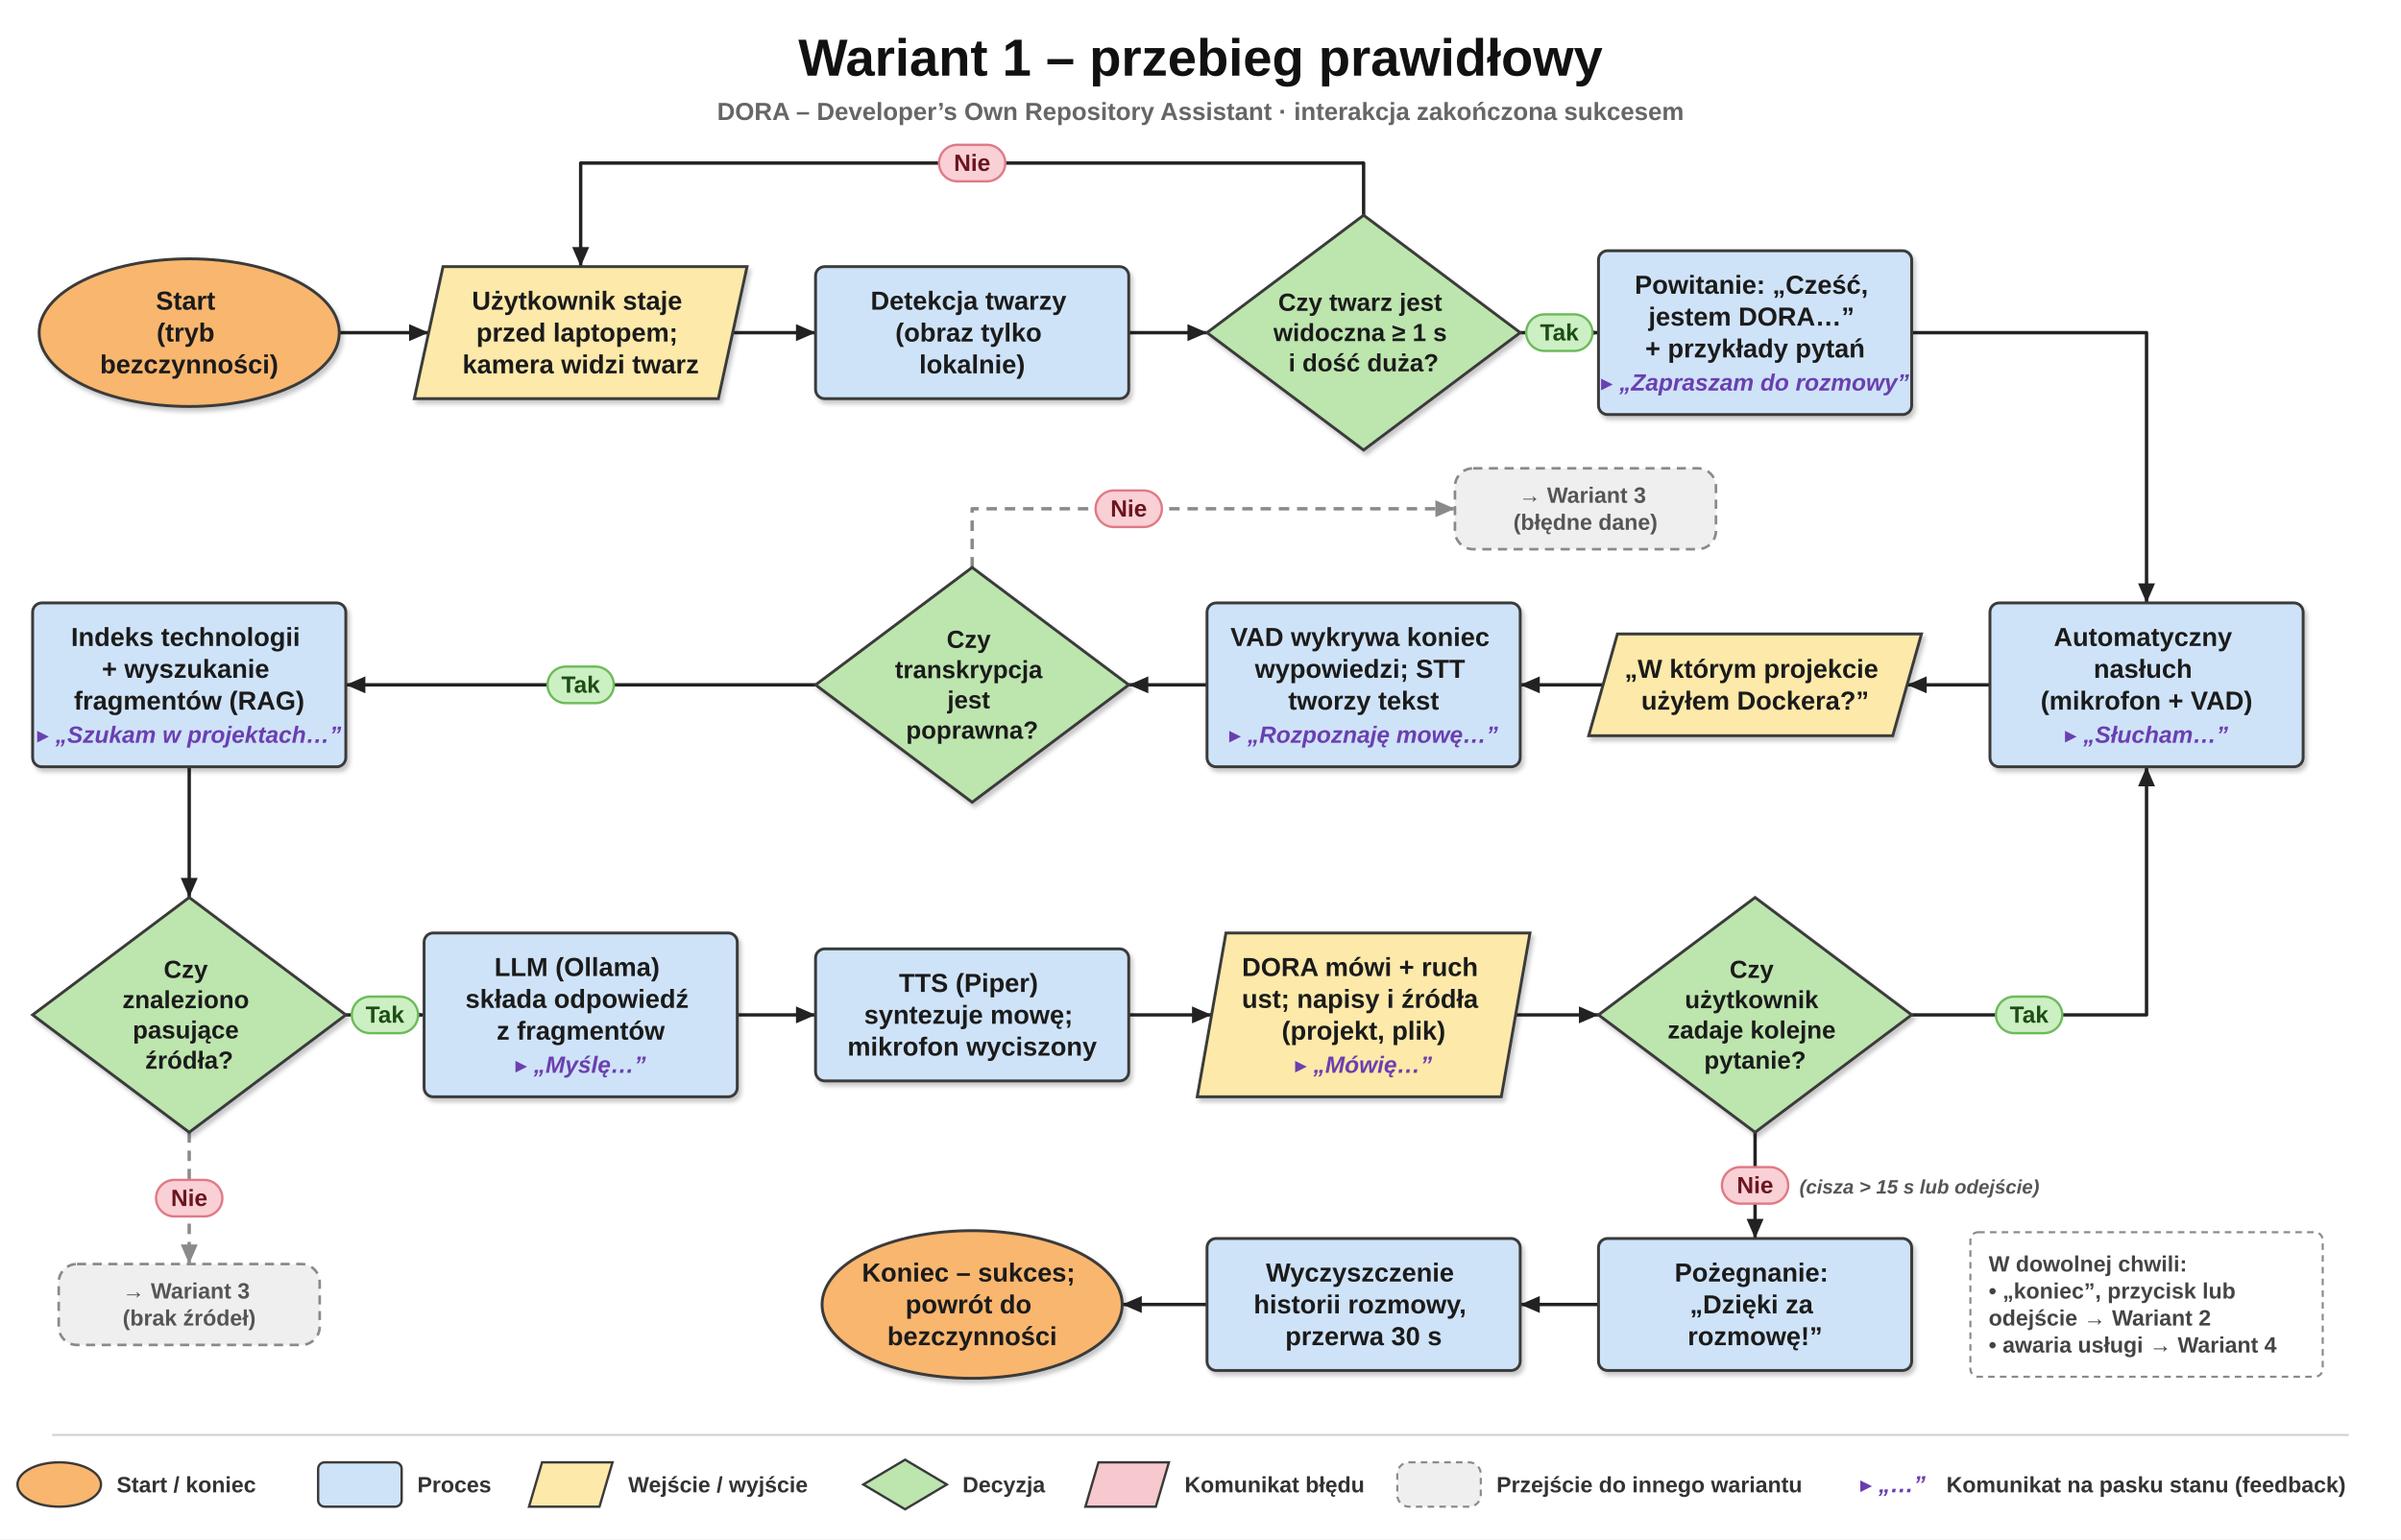
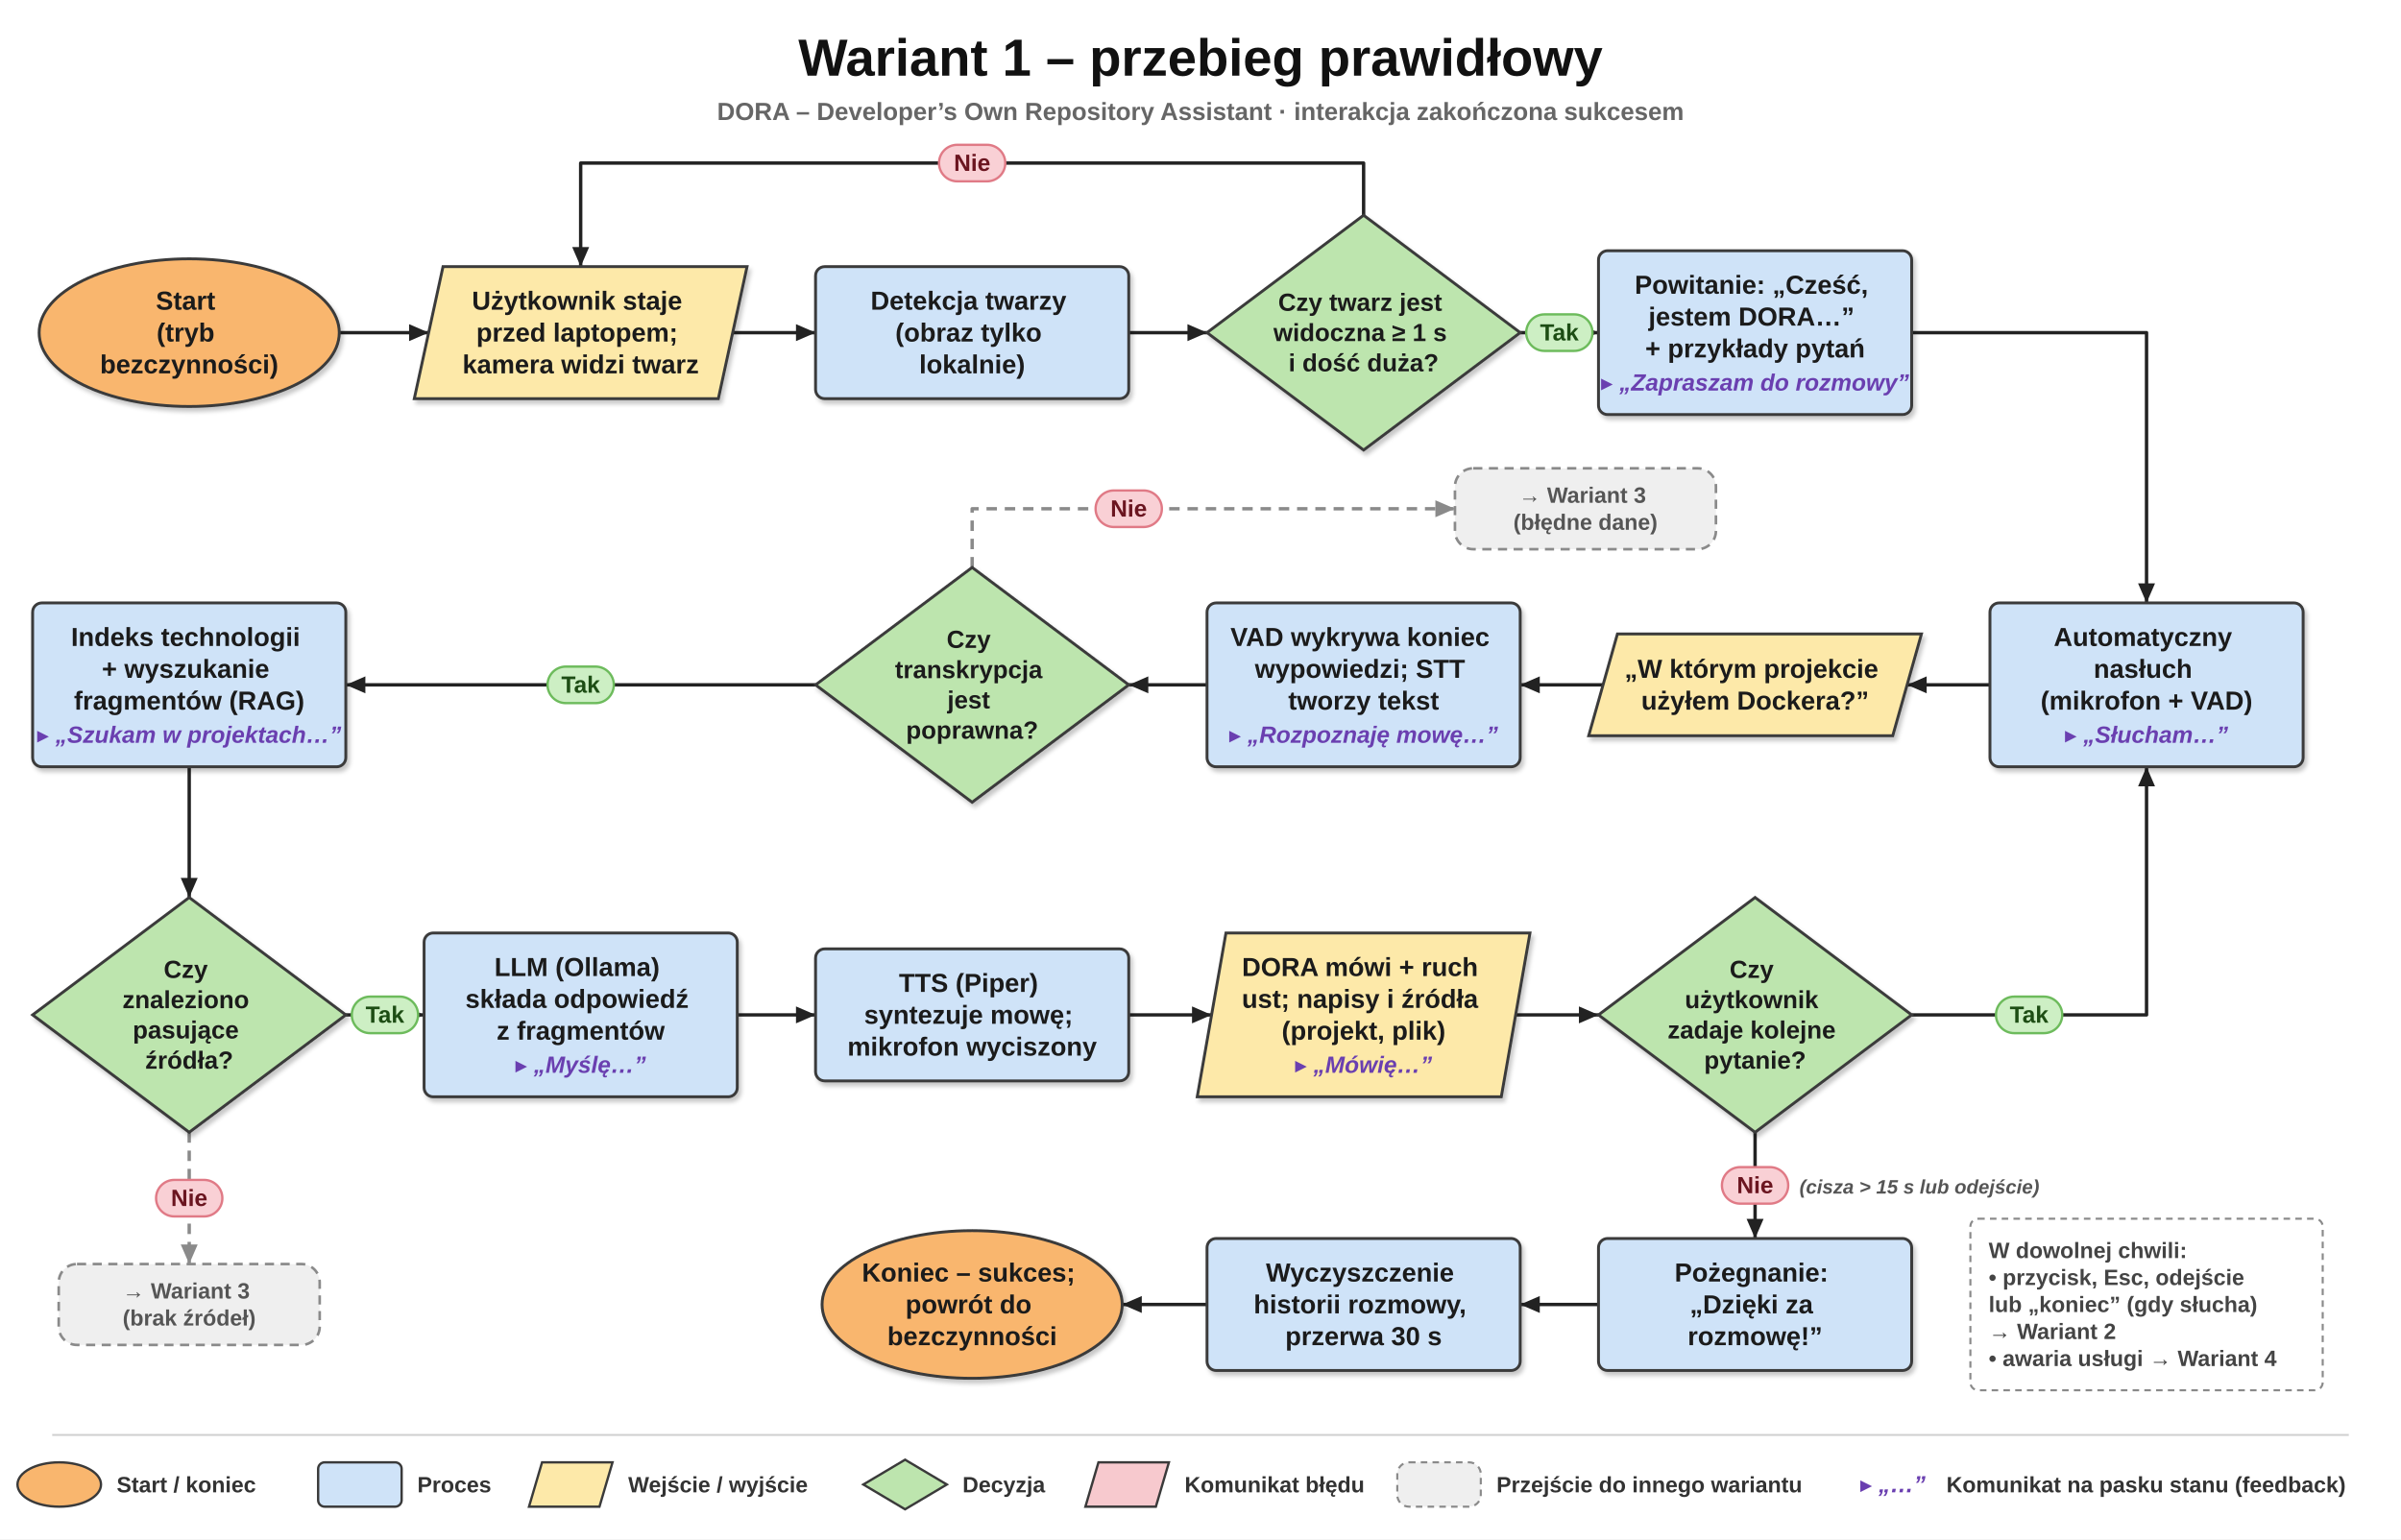
<svg xmlns="http://www.w3.org/2000/svg" width="1840" height="1180" viewBox="0 0 1840 1180">
  <defs>
    <marker id="ar" markerUnits="userSpaceOnUse" markerWidth="16" markerHeight="16" refX="15" refY="8" orient="auto">
      <path d="M0,1.5 L15,8 L0,14.5 z" fill="#222" />
    </marker>
    <marker id="arg" markerUnits="userSpaceOnUse" markerWidth="16" markerHeight="16" refX="15" refY="8" orient="auto">
      <path d="M0,1.5 L15,8 L0,14.5 z" fill="#8a8a8a" />
    </marker>
    <filter id="sh" x="-10%" y="-10%" width="125%" height="130%">
      <feDropShadow dx="2" dy="3" stdDeviation="1.6" flood-color="#000" flood-opacity="0.22" />
    </filter>
  </defs>
  <rect width="1840" height="1180" fill="#ffffff" />
  <text x="920.0" y="58" text-anchor="middle" font-family="Calibri, Carlito, 'Segoe UI', Arial, sans-serif" font-size="40" font-weight="700" fill="#111">Wariant 1 – przebieg prawidłowy</text>
  <text x="920.0" y="92" text-anchor="middle" font-family="Calibri, Carlito, 'Segoe UI', Arial, sans-serif" font-size="19" font-weight="700" fill="#666">DORA – Developer’s Own Repository Assistant · interakcja zakończona sukcesem</text>
  <polyline points="260.0,255 328.5,255" fill="none" stroke="#222" stroke-width="2.6" stroke-linejoin="round" marker-end="url(#ar)" />
  <polyline points="561.5,255 625.0,255" fill="none" stroke="#222" stroke-width="2.6" stroke-linejoin="round" marker-end="url(#ar)" />
  <polyline points="865.0,255 925.0,255" fill="none" stroke="#222" stroke-width="2.6" stroke-linejoin="round" marker-end="url(#ar)" />
  <polyline points="1165.0,255 1225.0,255" fill="none" stroke="#222" stroke-width="2.6" stroke-linejoin="round" marker-end="url(#ar)" />
  <polyline points="1045,165.0 1045,125 445,125 445,204.4" fill="none" stroke="#222" stroke-width="2.6" stroke-linejoin="round" marker-end="url(#ar)" />
  <polyline points="1465.0,255 1645,255 1645,462.2" fill="none" stroke="#222" stroke-width="2.6" stroke-linejoin="round" marker-end="url(#ar)" />
  <polyline points="745,435.0 745,390 1115.0,390" fill="none" stroke="#8a8a8a" stroke-width="2.6" stroke-linejoin="round" stroke-dasharray="8 6" marker-end="url(#arg)" />
  <polyline points="1525.0,525 1461.5,525" fill="none" stroke="#222" stroke-width="2.6" stroke-linejoin="round" marker-end="url(#ar)" />
  <polyline points="1228.5,525 1165.0,525" fill="none" stroke="#222" stroke-width="2.6" stroke-linejoin="round" marker-end="url(#ar)" />
  <polyline points="925.0,525 865.0,525" fill="none" stroke="#222" stroke-width="2.6" stroke-linejoin="round" marker-end="url(#ar)" />
  <polyline points="625.0,525 265.0,525" fill="none" stroke="#222" stroke-width="2.6" stroke-linejoin="round" marker-end="url(#ar)" />
  <polyline points="145,587.8 145,688.0" fill="none" stroke="#222" stroke-width="2.6" stroke-linejoin="round" marker-end="url(#ar)" />
  <polyline points="265.0,778 325.0,778" fill="none" stroke="#222" stroke-width="2.6" stroke-linejoin="round" marker-end="url(#ar)" />
  <polyline points="145,868.0 145,969.0" fill="none" stroke="#8a8a8a" stroke-width="2.6" stroke-linejoin="round" stroke-dasharray="8 6" marker-end="url(#arg)" />
  <polyline points="565.0,778 625.0,778" fill="none" stroke="#222" stroke-width="2.6" stroke-linejoin="round" marker-end="url(#ar)" />
  <polyline points="865.0,778 928.5,778" fill="none" stroke="#222" stroke-width="2.6" stroke-linejoin="round" marker-end="url(#ar)" />
  <polyline points="1161.5,778 1225.0,778" fill="none" stroke="#222" stroke-width="2.6" stroke-linejoin="round" marker-end="url(#ar)" />
  <polyline points="1465.0,778 1645,778 1645,587.8" fill="none" stroke="#222" stroke-width="2.6" stroke-linejoin="round" marker-end="url(#ar)" />
  <polyline points="1345,868.0 1345,949.4" fill="none" stroke="#222" stroke-width="2.6" stroke-linejoin="round" marker-end="url(#ar)" />
  <polyline points="1225.0,1000 1165.0,1000" fill="none" stroke="#222" stroke-width="2.6" stroke-linejoin="round" marker-end="url(#ar)" />
  <polyline points="925.0,1000 860.0,1000" fill="none" stroke="#222" stroke-width="2.6" stroke-linejoin="round" marker-end="url(#ar)" />
  <ellipse cx="145" cy="255" rx="115.0" ry="56.6" fill="#F9B66E" stroke="#3a3a3a" stroke-width="2.2" filter="url(#sh)" />
  <text text-anchor="middle" font-family="Calibri, Carlito, 'Segoe UI', Arial, sans-serif" font-size="20" font-weight="700" fill="#1b1b1b">
    <tspan x="145" y="237.4">Start</tspan>
    <tspan x="145" y="261.8">(tryb</tspan>
    <tspan x="145" y="286.2">bezczynności)</tspan>
  </text>
  <polygon points="339.5,204.4 572.5,204.4 550.5,305.6 317.5,305.6" fill="#FDE9A9" stroke="#3a3a3a" stroke-width="2.2" filter="url(#sh)" />
  <text text-anchor="middle" font-family="Calibri, Carlito, 'Segoe UI', Arial, sans-serif" font-size="20" font-weight="700" fill="#1b1b1b">
    <tspan x="445" y="237.4">Użytkownik staje</tspan>
    <tspan x="445" y="261.8">przed laptopem;</tspan>
    <tspan x="445" y="286.2">kamera widzi twarz</tspan>
  </text>
  <rect x="625.0" y="204.4" width="240" height="101.2" rx="7" fill="#CFE3F8" stroke="#3a3a3a" stroke-width="2.2" filter="url(#sh)" />
  <text text-anchor="middle" font-family="Calibri, Carlito, 'Segoe UI', Arial, sans-serif" font-size="20" font-weight="700" fill="#1b1b1b">
    <tspan x="745" y="237.4">Detekcja twarzy</tspan>
    <tspan x="745" y="261.8">(obraz tylko</tspan>
    <tspan x="745" y="286.2">lokalnie)</tspan>
  </text>
  <polygon points="1045,165.0 1165.0,255 1045,345.0 925.0,255" fill="#BDE5AE" stroke="#3a3a3a" stroke-width="2.2" filter="url(#sh)" />
  <text text-anchor="middle" font-family="Calibri, Carlito, 'Segoe UI', Arial, sans-serif" font-size="19" font-weight="700" fill="#1b1b1b">
    <tspan x="1045" y="238.26">Czy twarz jest</tspan>
    <tspan x="1045" y="261.46">widoczna ≥ 1 s</tspan>
    <tspan x="1045" y="284.66">i dość duża?</tspan>
  </text>
  <rect x="1225.0" y="192.2" width="240" height="125.6" rx="7" fill="#CFE3F8" stroke="#3a3a3a" stroke-width="2.2" filter="url(#sh)" />
  <text text-anchor="middle" font-family="Calibri, Carlito, 'Segoe UI', Arial, sans-serif" font-size="20" font-weight="700" fill="#1b1b1b">
    <tspan x="1345" y="225.2">Powitanie: „Cześć,</tspan>
    <tspan x="1345" y="249.6">jestem DORA…”</tspan>
    <tspan x="1345" y="274.0">+ przykłady pytań</tspan>
  </text>
  <text x="1345" y="299.4" text-anchor="middle" font-family="Calibri, Carlito, 'Segoe UI', Arial, sans-serif" font-size="18" font-style="italic" font-weight="700" fill="#6A3FB0">▸ „Zapraszam do rozmowy”</text>
  <rect x="1115.0" y="359.0" width="200" height="62" rx="14" fill="#EFEFEF" stroke="#8a8a8a" stroke-width="2" stroke-dasharray="7 5" />
  <text text-anchor="middle" font-family="Calibri, Carlito, 'Segoe UI', Arial, sans-serif" font-size="17" font-weight="700" fill="#555">
    <tspan x="1215.0" y="385.43">→ Wariant 3</tspan>
    <tspan x="1215.0" y="406.13">(błędne dane)</tspan>
  </text>
  <rect x="1525.0" y="462.2" width="240" height="125.6" rx="7" fill="#CFE3F8" stroke="#3a3a3a" stroke-width="2.2" filter="url(#sh)" />
  <text text-anchor="middle" font-family="Calibri, Carlito, 'Segoe UI', Arial, sans-serif" font-size="20" font-weight="700" fill="#1b1b1b">
    <tspan x="1645" y="495.2">Automatyczny</tspan>
    <tspan x="1645" y="519.6">nasłuch</tspan>
    <tspan x="1645" y="544.0">(mikrofon + VAD)</tspan>
  </text>
  <text x="1645" y="569.4" text-anchor="middle" font-family="Calibri, Carlito, 'Segoe UI', Arial, sans-serif" font-size="18" font-style="italic" font-weight="700" fill="#6A3FB0">▸ „Słucham…”</text>
  <polygon points="1239.5,486.0 1472.5,486.0 1450.5,564.0 1217.5,564.0" fill="#FDE9A9" stroke="#3a3a3a" stroke-width="2.2" filter="url(#sh)" />
  <text text-anchor="middle" font-family="Calibri, Carlito, 'Segoe UI', Arial, sans-serif" font-size="20" font-weight="700" fill="#1b1b1b">
    <tspan x="1345" y="519.6">„W którym projekcie</tspan>
    <tspan x="1345" y="544">użyłem Dockera?”</tspan>
  </text>
  <rect x="925.0" y="462.2" width="240" height="125.6" rx="7" fill="#CFE3F8" stroke="#3a3a3a" stroke-width="2.2" filter="url(#sh)" />
  <text text-anchor="middle" font-family="Calibri, Carlito, 'Segoe UI', Arial, sans-serif" font-size="20" font-weight="700" fill="#1b1b1b">
    <tspan x="1045" y="495.2">VAD wykrywa koniec</tspan>
    <tspan x="1045" y="519.6">wypowiedzi; STT</tspan>
    <tspan x="1045" y="544.0">tworzy tekst</tspan>
  </text>
  <text x="1045" y="569.4" text-anchor="middle" font-family="Calibri, Carlito, 'Segoe UI', Arial, sans-serif" font-size="18" font-style="italic" font-weight="700" fill="#6A3FB0">▸ „Rozpoznaję mowę…”</text>
  <polygon points="745,435.0 865.0,525 745,615.0 625.0,525" fill="#BDE5AE" stroke="#3a3a3a" stroke-width="2.2" filter="url(#sh)" />
  <text text-anchor="middle" font-family="Calibri, Carlito, 'Segoe UI', Arial, sans-serif" font-size="19" font-weight="700" fill="#1b1b1b">
    <tspan x="745" y="496.66">Czy</tspan>
    <tspan x="745" y="519.86">transkrypcja</tspan>
    <tspan x="745" y="543.06">jest</tspan>
    <tspan x="745" y="566.26">poprawna?</tspan>
  </text>
  <rect x="25.0" y="462.2" width="240" height="125.6" rx="7" fill="#CFE3F8" stroke="#3a3a3a" stroke-width="2.2" filter="url(#sh)" />
  <text text-anchor="middle" font-family="Calibri, Carlito, 'Segoe UI', Arial, sans-serif" font-size="20" font-weight="700" fill="#1b1b1b">
    <tspan x="145" y="495.2">Indeks technologii</tspan>
    <tspan x="145" y="519.6">+ wyszukanie</tspan>
    <tspan x="145" y="544.0">fragmentów (RAG)</tspan>
  </text>
  <text x="145" y="569.4" text-anchor="middle" font-family="Calibri, Carlito, 'Segoe UI', Arial, sans-serif" font-size="18" font-style="italic" font-weight="700" fill="#6A3FB0">▸ „Szukam w projektach…”</text>
  <polygon points="145,688.0 265.0,778 145,868.0 25.0,778" fill="#BDE5AE" stroke="#3a3a3a" stroke-width="2.2" filter="url(#sh)" />
  <text text-anchor="middle" font-family="Calibri, Carlito, 'Segoe UI', Arial, sans-serif" font-size="19" font-weight="700" fill="#1b1b1b">
    <tspan x="145" y="749.66">Czy</tspan>
    <tspan x="145" y="772.86">znaleziono</tspan>
    <tspan x="145" y="796.06">pasujące</tspan>
    <tspan x="145" y="819.26">źródła?</tspan>
  </text>
  <rect x="325.0" y="715.2" width="240" height="125.6" rx="7" fill="#CFE3F8" stroke="#3a3a3a" stroke-width="2.2" filter="url(#sh)" />
  <text text-anchor="middle" font-family="Calibri, Carlito, 'Segoe UI', Arial, sans-serif" font-size="20" font-weight="700" fill="#1b1b1b">
    <tspan x="445" y="748.2">LLM (Ollama)</tspan>
    <tspan x="445" y="772.6">składa odpowiedź</tspan>
    <tspan x="445" y="797">z fragmentów</tspan>
  </text>
  <text x="445" y="822.4" text-anchor="middle" font-family="Calibri, Carlito, 'Segoe UI', Arial, sans-serif" font-size="18" font-style="italic" font-weight="700" fill="#6A3FB0">▸ „Myślę…”</text>
  <rect x="625.0" y="727.4" width="240" height="101.2" rx="7" fill="#CFE3F8" stroke="#3a3a3a" stroke-width="2.2" filter="url(#sh)" />
  <text text-anchor="middle" font-family="Calibri, Carlito, 'Segoe UI', Arial, sans-serif" font-size="20" font-weight="700" fill="#1b1b1b">
    <tspan x="745" y="760.4">TTS (Piper)</tspan>
    <tspan x="745" y="784.8">syntezuje mowę;</tspan>
    <tspan x="745" y="809.2">mikrofon wyciszony</tspan>
  </text>
  <polygon points="939.5,715.2 1172.5,715.2 1150.5,840.8 917.5,840.8" fill="#FDE9A9" stroke="#3a3a3a" stroke-width="2.2" filter="url(#sh)" />
  <text text-anchor="middle" font-family="Calibri, Carlito, 'Segoe UI', Arial, sans-serif" font-size="20" font-weight="700" fill="#1b1b1b">
    <tspan x="1045" y="748.2">DORA mówi + ruch</tspan>
    <tspan x="1045" y="772.6">ust; napisy i źródła</tspan>
    <tspan x="1045" y="797">(projekt, plik)</tspan>
  </text>
  <text x="1045" y="822.4" text-anchor="middle" font-family="Calibri, Carlito, 'Segoe UI', Arial, sans-serif" font-size="18" font-style="italic" font-weight="700" fill="#6A3FB0">▸ „Mówię…”</text>
  <polygon points="1345,688.0 1465.0,778 1345,868.0 1225.0,778" fill="#BDE5AE" stroke="#3a3a3a" stroke-width="2.2" filter="url(#sh)" />
  <text text-anchor="middle" font-family="Calibri, Carlito, 'Segoe UI', Arial, sans-serif" font-size="19" font-weight="700" fill="#1b1b1b">
    <tspan x="1345" y="749.66">Czy</tspan>
    <tspan x="1345" y="772.86">użytkownik</tspan>
    <tspan x="1345" y="796.06">zadaje kolejne</tspan>
    <tspan x="1345" y="819.26">pytanie?</tspan>
  </text>
  <rect x="45.0" y="969.0" width="200" height="62" rx="14" fill="#EFEFEF" stroke="#8a8a8a" stroke-width="2" stroke-dasharray="7 5" />
  <text text-anchor="middle" font-family="Calibri, Carlito, 'Segoe UI', Arial, sans-serif" font-size="17" font-weight="700" fill="#555">
    <tspan x="145" y="995.43">→ Wariant 3</tspan>
    <tspan x="145" y="1016.13">(brak źródeł)</tspan>
  </text>
  <ellipse cx="745" cy="1000" rx="115.0" ry="56.6" fill="#F9B66E" stroke="#3a3a3a" stroke-width="2.2" filter="url(#sh)" />
  <text text-anchor="middle" font-family="Calibri, Carlito, 'Segoe UI', Arial, sans-serif" font-size="20" font-weight="700" fill="#1b1b1b">
    <tspan x="745" y="982.4">Koniec – sukces;</tspan>
    <tspan x="745" y="1006.8">powrót do</tspan>
    <tspan x="745" y="1031.2">bezczynności</tspan>
  </text>
  <rect x="925.0" y="949.4" width="240" height="101.2" rx="7" fill="#CFE3F8" stroke="#3a3a3a" stroke-width="2.2" filter="url(#sh)" />
  <text text-anchor="middle" font-family="Calibri, Carlito, 'Segoe UI', Arial, sans-serif" font-size="20" font-weight="700" fill="#1b1b1b">
    <tspan x="1045" y="982.4">Wyczyszczenie</tspan>
    <tspan x="1045" y="1006.8">historii rozmowy,</tspan>
    <tspan x="1045" y="1031.2">przerwa 30 s</tspan>
  </text>
  <rect x="1225.0" y="949.4" width="240" height="101.2" rx="7" fill="#CFE3F8" stroke="#3a3a3a" stroke-width="2.2" filter="url(#sh)" />
  <text text-anchor="middle" font-family="Calibri, Carlito, 'Segoe UI', Arial, sans-serif" font-size="20" font-weight="700" fill="#1b1b1b">
    <tspan x="1345" y="982.4">Pożegnanie:</tspan>
    <tspan x="1345" y="1006.8">„Dzięki za</tspan>
    <tspan x="1345" y="1031.2">rozmowę!”</tspan>
  </text>
-   <rect x="1510.0" y="944.6" width="270" height="110.8" rx="6" fill="#FFFFFF" stroke="#8a8a8a" stroke-width="1.6" stroke-dasharray="5 4" />
-   <text x="1524.0" y="974.73" font-family="Calibri, Carlito, 'Segoe UI', Arial, sans-serif" font-size="17" font-weight="700" fill="#444">
-     <tspan x="1524.0" y="974.73">W dowolnej chwili:</tspan>
-     <tspan x="1524.0" y="995.43">• „koniec”, przycisk lub</tspan>
-     <tspan x="1524.0" y="1016.13">  odejście → Wariant 2</tspan>
-     <tspan x="1524.0" y="1036.83">• awaria usługi → Wariant 4</tspan>
+   <rect x="1510.0" y="934.25" width="270" height="131.5" rx="6" fill="#FFFFFF" stroke="#8a8a8a" stroke-width="1.6" stroke-dasharray="5 4" />
+   <text x="1524.0" y="964.38" font-family="Calibri, Carlito, 'Segoe UI', Arial, sans-serif" font-size="17" font-weight="700" fill="#444">
+     <tspan x="1524.0" y="964.38">W dowolnej chwili:</tspan>
+     <tspan x="1524.0" y="985.08">• przycisk, Esc, odejście</tspan>
+     <tspan x="1524.0" y="1005.78">  lub „koniec” (gdy słucha)</tspan>
+     <tspan x="1524.0" y="1026.48">  → Wariant 2</tspan>
+     <tspan x="1524.0" y="1047.18">• awaria usługi → Wariant 4</tspan>
  </text>
  <rect x="1169.6" y="241.0" width="50.8" height="28" rx="14" fill="#CDEFC4" stroke="#6DBB5C" stroke-width="1.8" />
  <text x="1195.0" y="261.0" text-anchor="middle" font-family="Calibri, Carlito, 'Segoe UI', Arial, sans-serif" font-size="18" font-weight="700" fill="#1d4d14">Tak</text>
  <rect x="719.6" y="111" width="50.8" height="28" rx="14" fill="#F9D0D5" stroke="#E07A86" stroke-width="1.8" />
  <text x="745.0" y="131" text-anchor="middle" font-family="Calibri, Carlito, 'Segoe UI', Arial, sans-serif" font-size="18" font-weight="700" fill="#6b1520">Nie</text>
  <rect x="839.6" y="376" width="50.8" height="28" rx="14" fill="#F9D0D5" stroke="#E07A86" stroke-width="1.8" />
  <text x="865" y="396" text-anchor="middle" font-family="Calibri, Carlito, 'Segoe UI', Arial, sans-serif" font-size="18" font-weight="700" fill="#6b1520">Nie</text>
  <rect x="419.6" y="511.0" width="50.8" height="28" rx="14" fill="#CDEFC4" stroke="#6DBB5C" stroke-width="1.8" />
  <text x="445.0" y="531.0" text-anchor="middle" font-family="Calibri, Carlito, 'Segoe UI', Arial, sans-serif" font-size="18" font-weight="700" fill="#1d4d14">Tak</text>
  <rect x="269.6" y="764.0" width="50.8" height="28" rx="14" fill="#CDEFC4" stroke="#6DBB5C" stroke-width="1.8" />
  <text x="295.0" y="784.0" text-anchor="middle" font-family="Calibri, Carlito, 'Segoe UI', Arial, sans-serif" font-size="18" font-weight="700" fill="#1d4d14">Tak</text>
  <rect x="119.6" y="904.5" width="50.8" height="28" rx="14" fill="#F9D0D5" stroke="#E07A86" stroke-width="1.8" />
  <text x="145.0" y="924.5" text-anchor="middle" font-family="Calibri, Carlito, 'Segoe UI', Arial, sans-serif" font-size="18" font-weight="700" fill="#6b1520">Nie</text>
  <rect x="1529.6" y="764.0" width="50.8" height="28" rx="14" fill="#CDEFC4" stroke="#6DBB5C" stroke-width="1.8" />
  <text x="1555.0" y="784.0" text-anchor="middle" font-family="Calibri, Carlito, 'Segoe UI', Arial, sans-serif" font-size="18" font-weight="700" fill="#1d4d14">Tak</text>
  <rect x="1319.6" y="894.7" width="50.8" height="28" rx="14" fill="#F9D0D5" stroke="#E07A86" stroke-width="1.8" />
  <text x="1345.0" y="914.7" text-anchor="middle" font-family="Calibri, Carlito, 'Segoe UI', Arial, sans-serif" font-size="18" font-weight="700" fill="#6b1520">Nie</text>
  <text x="1379" y="915" text-anchor="start" font-family="Calibri, Carlito, 'Segoe UI', Arial, sans-serif" font-size="15" font-style="italic" font-weight="700" fill="#555">(cisza &gt; 15 s lub odejście)</text>
  <line x1="40" y1="1100" x2="1800" y2="1100" stroke="#d0d0d0" stroke-width="1.5" />
  <ellipse cx="45.4" cy="1138" rx="32" ry="17" fill="#F9B66E" stroke="#3a3a3a" stroke-width="1.8" />
  <text x="89.4" y="1144" font-family="Calibri, Carlito, 'Segoe UI', Arial, sans-serif" font-size="17" font-weight="700" fill="#333">Start / koniec</text>
  <rect x="243.8" y="1121" width="64" height="34" rx="5" fill="#CFE3F8" stroke="#3a3a3a" stroke-width="1.8" />
  <text x="319.8" y="1144" font-family="Calibri, Carlito, 'Segoe UI', Arial, sans-serif" font-size="17" font-weight="700" fill="#333">Proces</text>
  <polygon points="415.4,1121 469.4,1121 459.4,1155 405.4,1155" fill="#FDE9A9" stroke="#3a3a3a" stroke-width="1.8" />
  <text x="481.4" y="1144" font-family="Calibri, Carlito, 'Segoe UI', Arial, sans-serif" font-size="17" font-weight="700" fill="#333">Wejście / wyjście</text>
  <polygon points="693.6,1119 725.6,1138 693.6,1157 661.6,1138" fill="#BDE5AE" stroke="#3a3a3a" stroke-width="1.8" />
  <text x="737.6" y="1144" font-family="Calibri, Carlito, 'Segoe UI', Arial, sans-serif" font-size="17" font-weight="700" fill="#333">Decyzja</text>
  <polygon points="841.8,1121 895.8,1121 885.8,1155 831.8,1155" fill="#F7C9CE" stroke="#3a3a3a" stroke-width="1.8" />
  <text x="907.8" y="1144" font-family="Calibri, Carlito, 'Segoe UI', Arial, sans-serif" font-size="17" font-weight="700" fill="#333">Komunikat błędu</text>
  <rect x="1070.8" y="1121" width="64" height="34" rx="9" fill="#EFEFEF" stroke="#8a8a8a" stroke-width="1.6" stroke-dasharray="5 4" />
  <text x="1146.8" y="1144" font-family="Calibri, Carlito, 'Segoe UI', Arial, sans-serif" font-size="17" font-weight="700" fill="#333">Przejście do innego wariantu</text>
  <text x="1425.6" y="1144" font-family="Calibri, Carlito, 'Segoe UI', Arial, sans-serif" font-size="18" font-style="italic" font-weight="700" fill="#6A3FB0">▸ „…”</text>
  <text x="1491.6" y="1144" font-family="Calibri, Carlito, 'Segoe UI', Arial, sans-serif" font-size="17" font-weight="700" fill="#333">Komunikat na pasku stanu (feedback)</text>
</svg>
